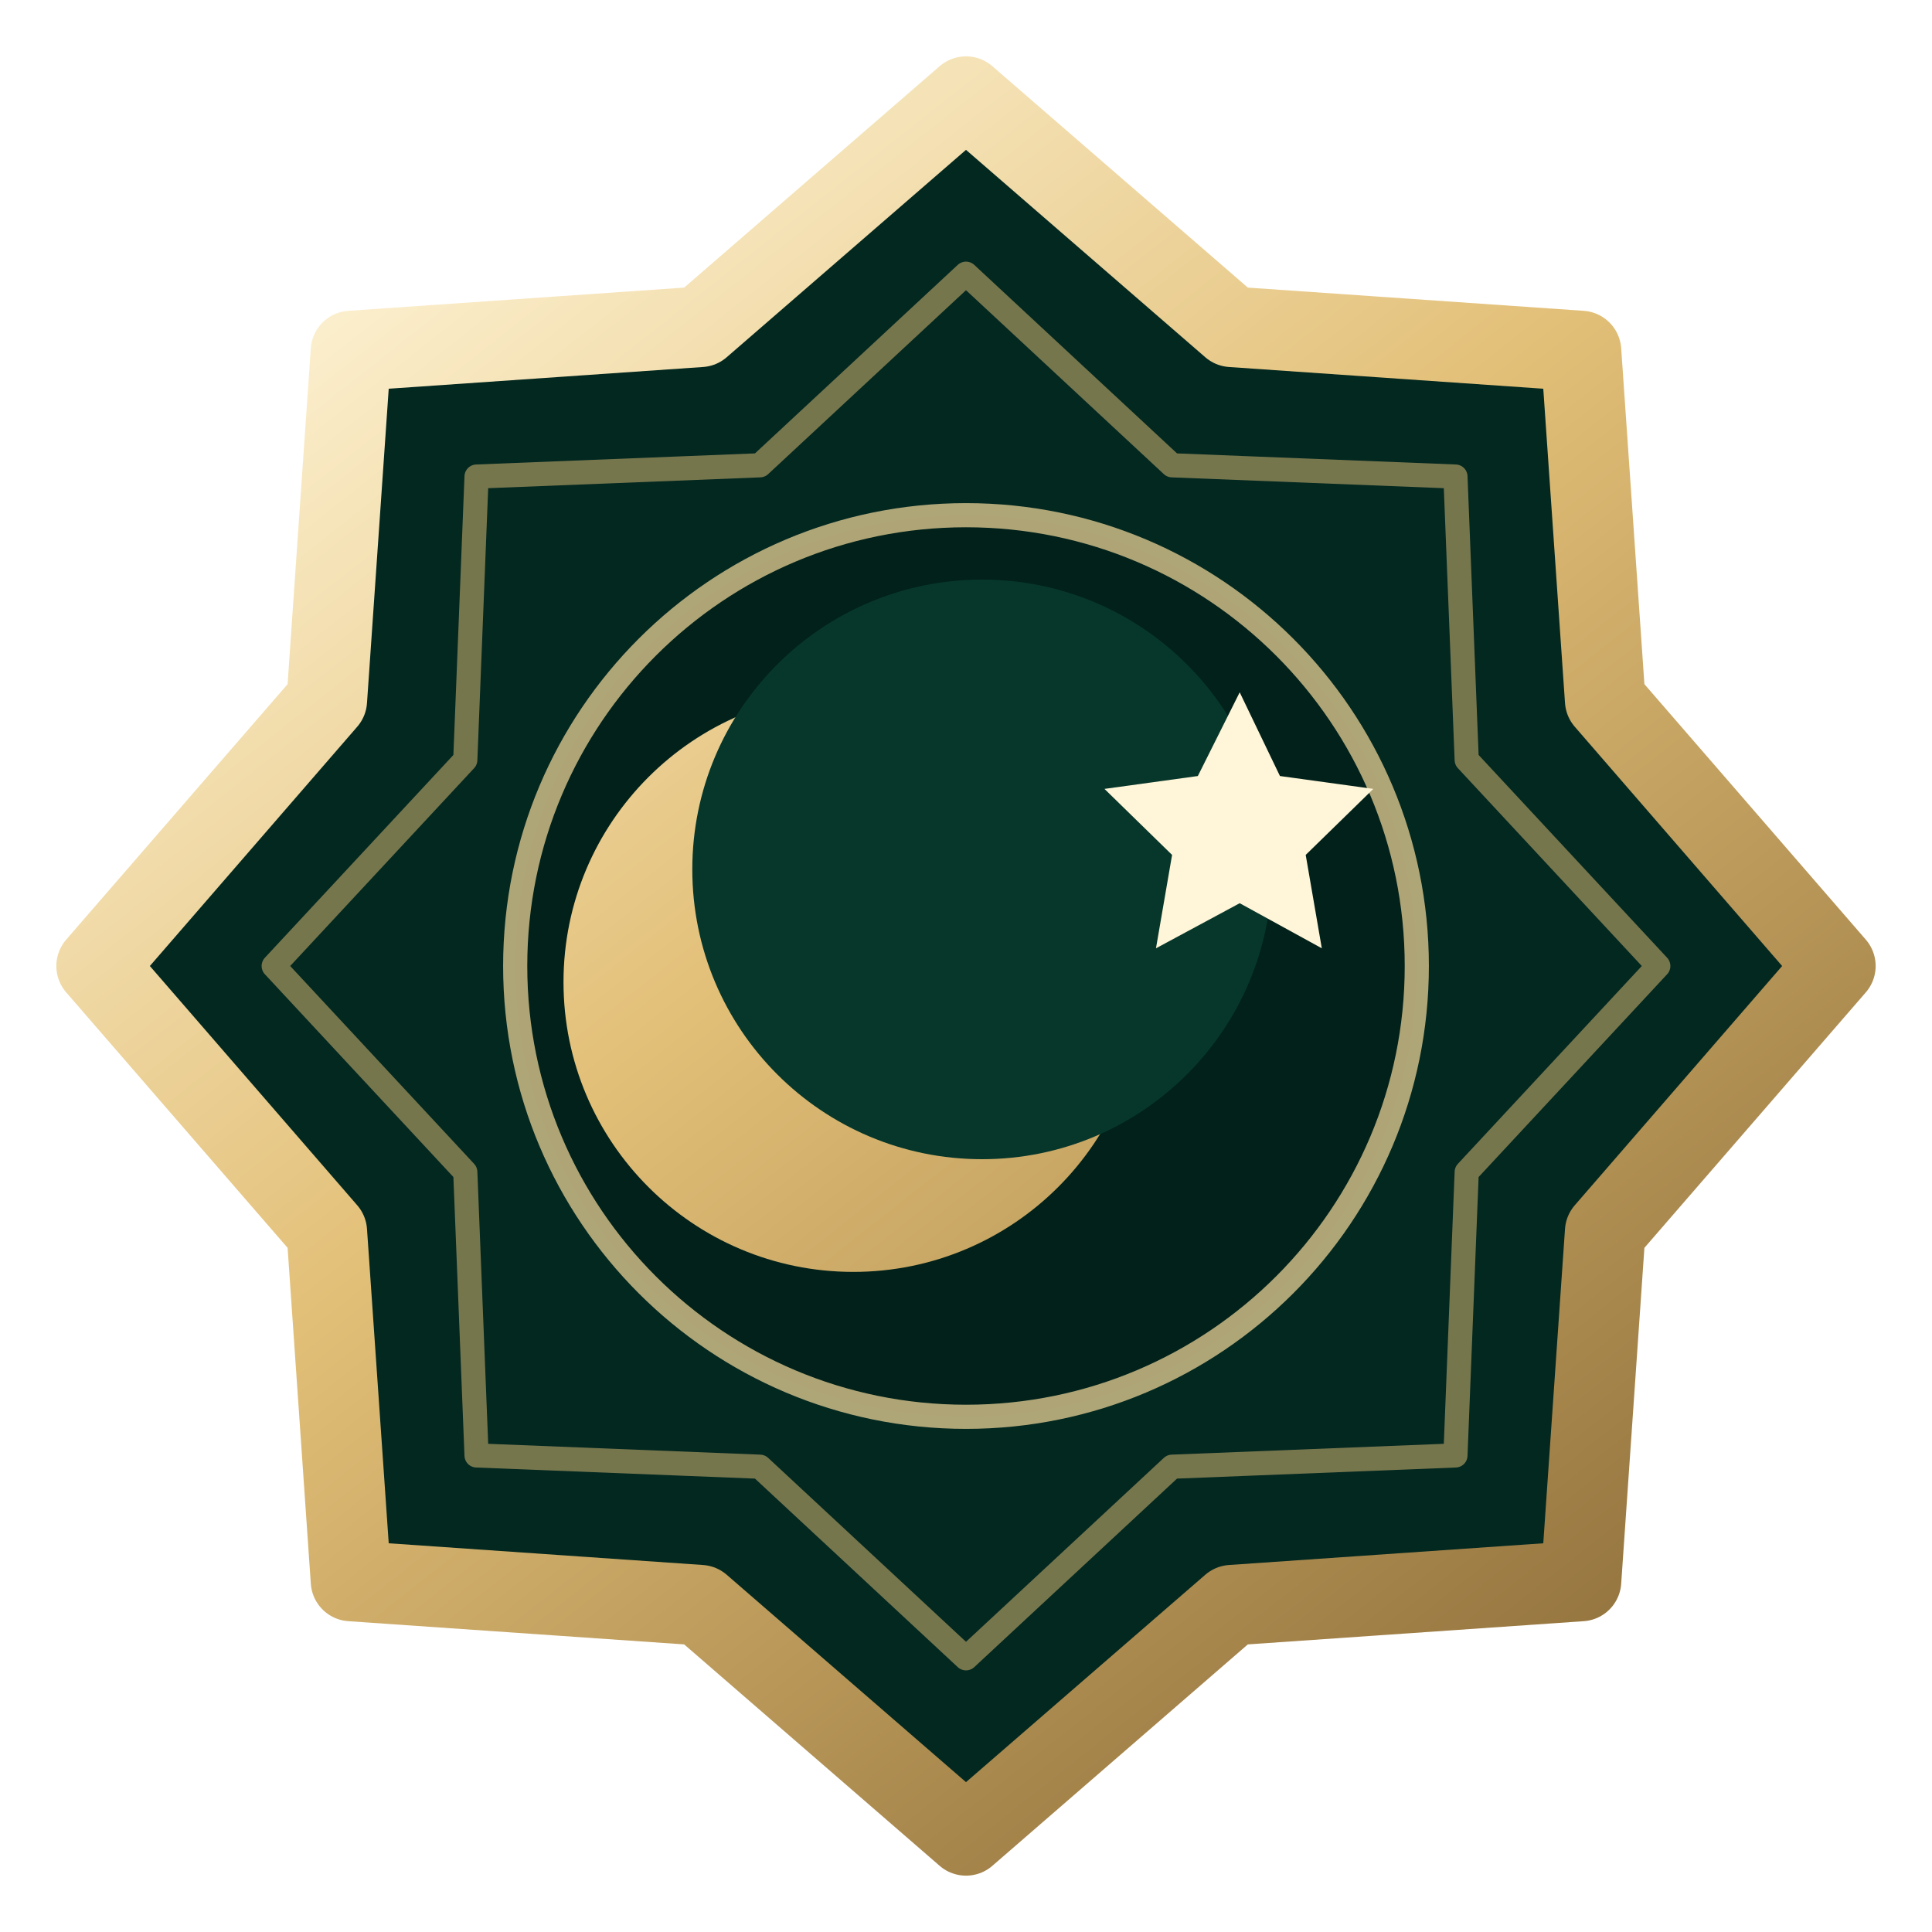
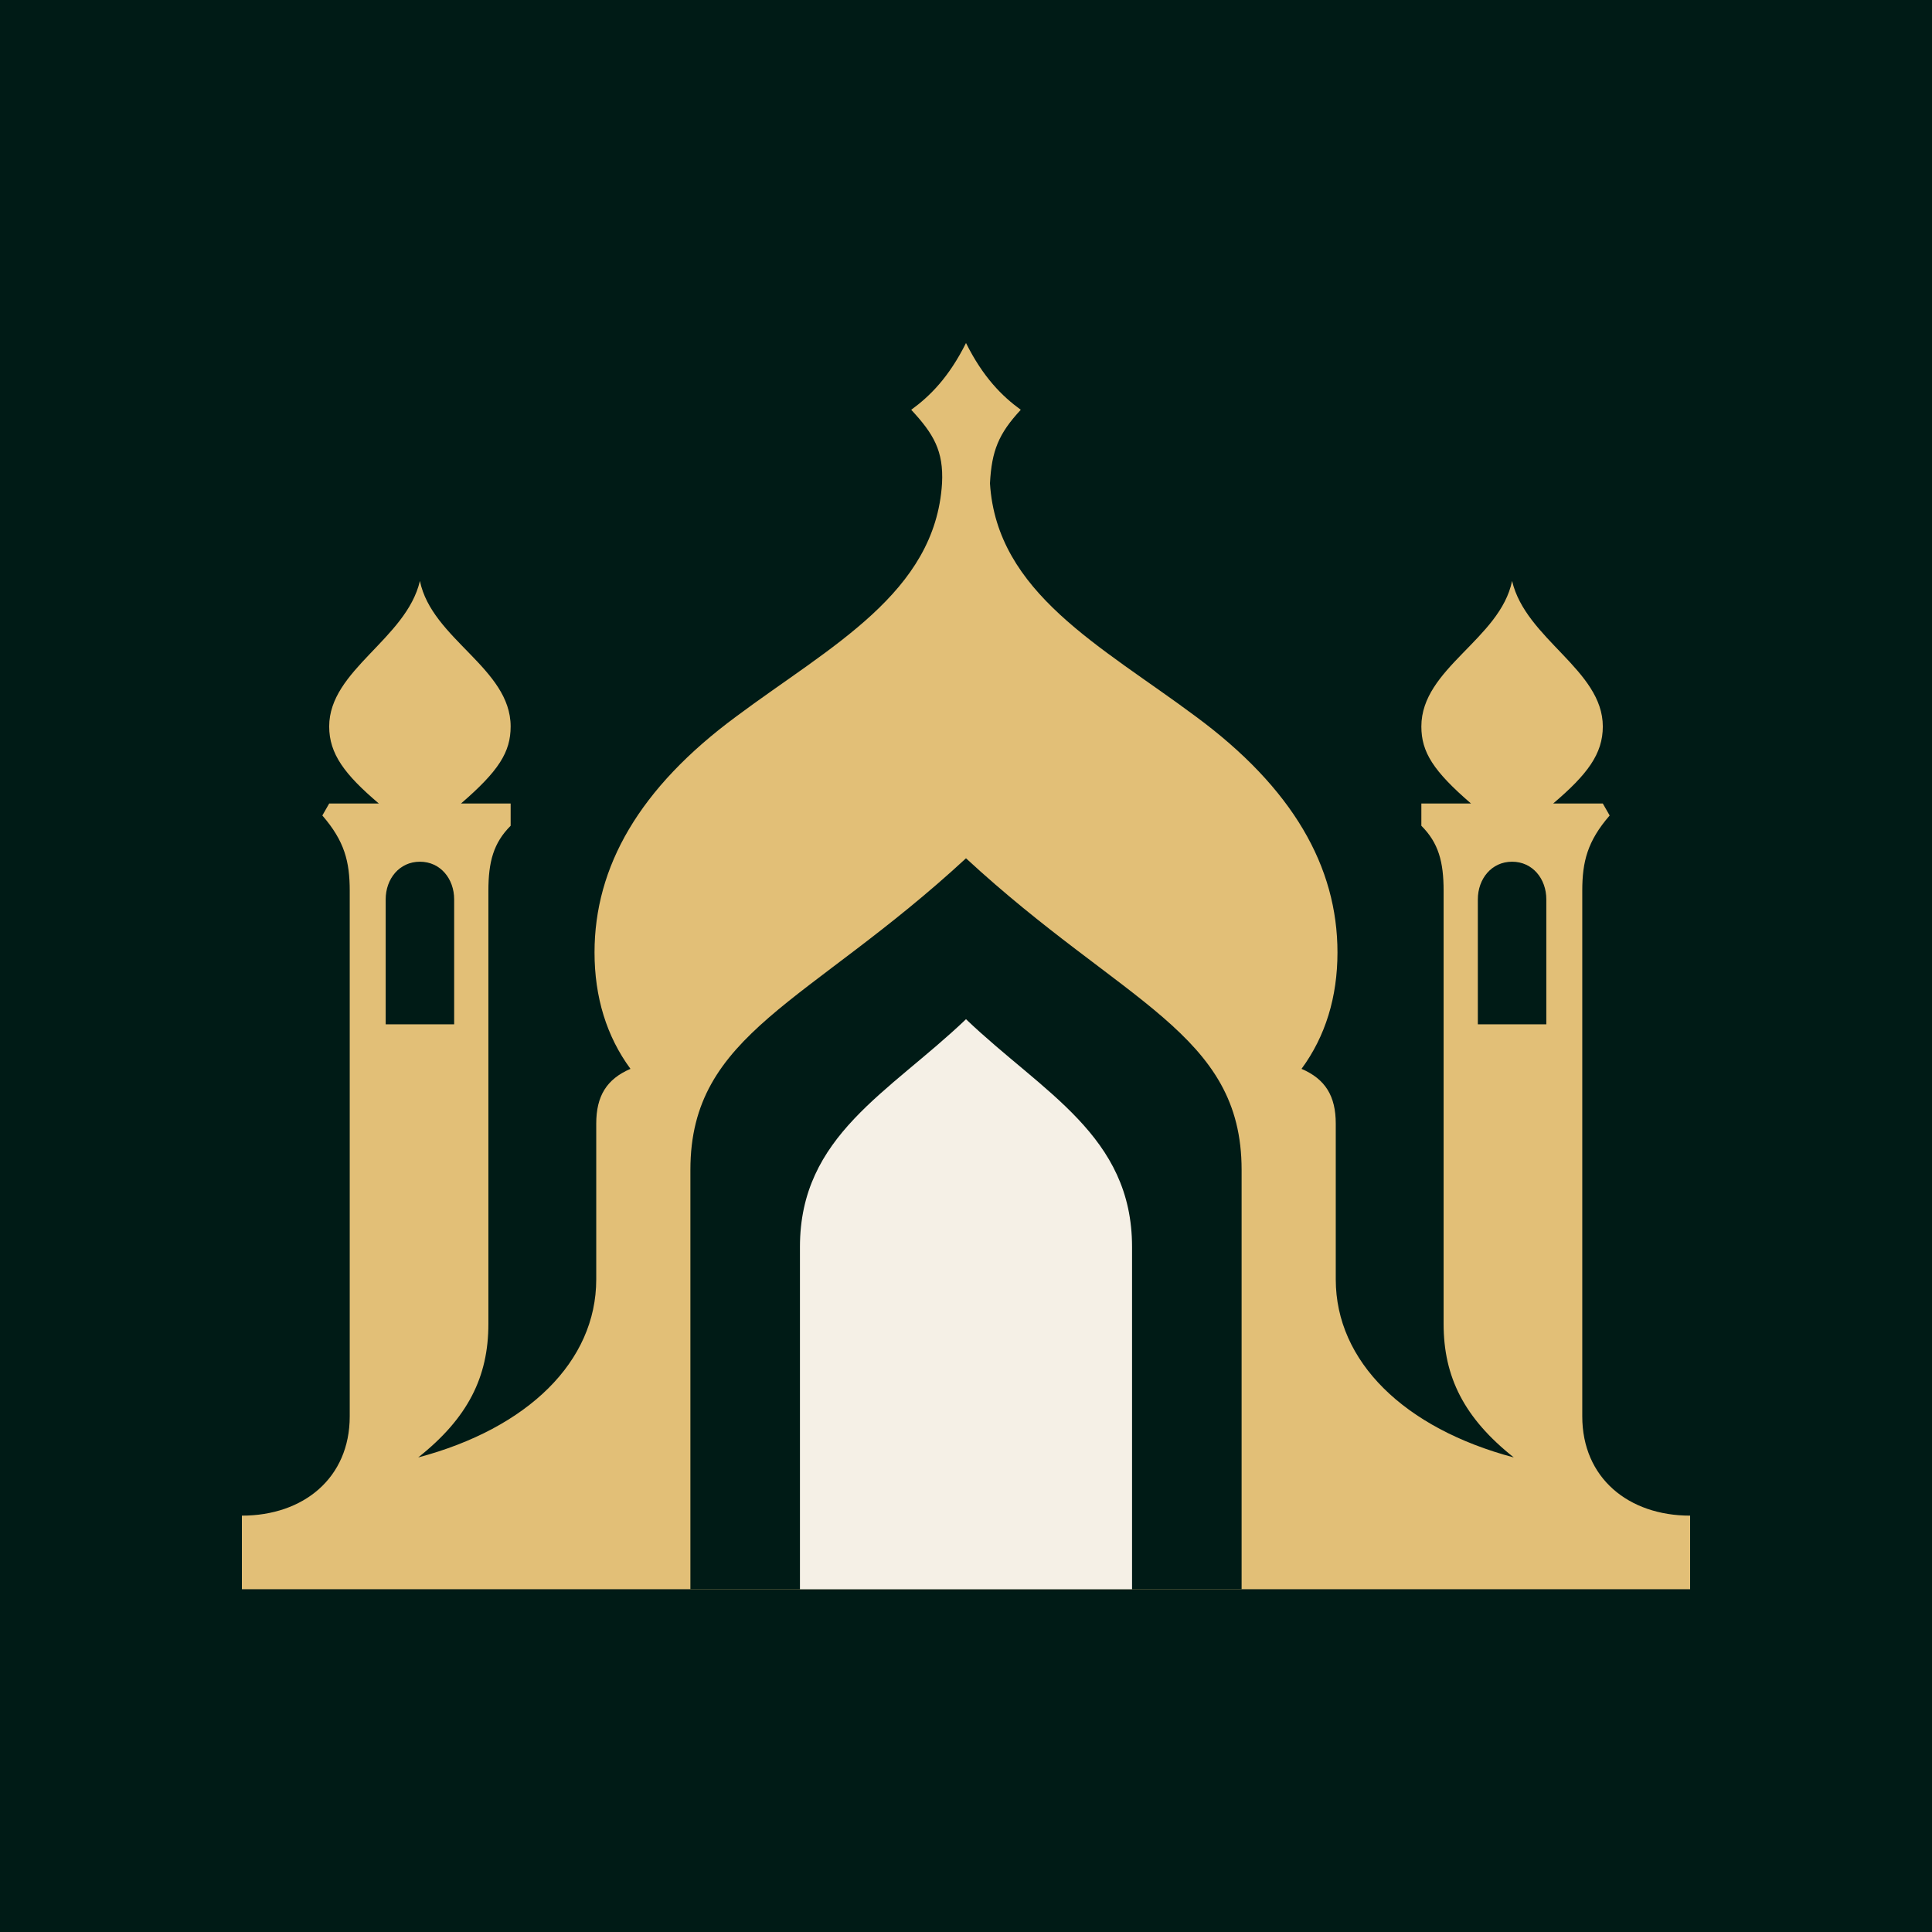
- <svg xmlns="http://www.w3.org/2000/svg" viewBox="0 0 120 120" fill="none">
-   <defs>
-     <linearGradient id="nur-v3-gold" x1="22" y1="10" x2="101" y2="110" gradientUnits="userSpaceOnUse">
-       <stop stop-color="#FFF5D8" />
-       <stop offset=".43" stop-color="#E2BF77" />
-       <stop offset="1" stop-color="#8D6D39" />
-     </linearGradient>
-     <radialGradient id="nur-v3-emerald" cx="0" cy="0" r="1" gradientTransform="translate(49 38) rotate(51) scale(78)">
-       <stop stop-color="#176047" />
-       <stop offset=".55" stop-color="#07372B" />
-       <stop offset="1" stop-color="#001B16" />
-     </radialGradient>
-   </defs>
-   <path d="M60 6 76.5 20.3 98.2 21.8 99.7 43.5 114 60 99.7 76.5 98.2 98.2 76.5 99.7 60 114 43.5 99.7 21.8 98.2 20.3 76.5 6 60 20.3 43.5 21.8 21.8 43.5 20.3Z" fill="url(#nur-v3-emerald)" stroke="url(#nur-v3-gold)" stroke-width="5" stroke-linejoin="round" />
-   <path d="M60 17 72.8 28.9 90.4 29.6 91.1 47.2 103 60 91.1 72.8 90.4 90.4 72.8 91.1 60 103 47.2 91.1 29.6 90.4 28.9 72.8 17 60 28.9 47.2 29.6 29.6 47.2 28.9Z" stroke="#E2BF77" stroke-opacity=".52" stroke-width="1.5" stroke-linejoin="round" />
-   <circle cx="60" cy="60" r="28" fill="#001B16" fill-opacity=".56" stroke="#F2D79A" stroke-opacity=".72" stroke-width="1.5" />
-   <circle cx="53" cy="61" r="18" fill="url(#nur-v3-gold)" />
-   <circle cx="61" cy="54" r="18" fill="#07372B" />
-   <path d="m77 43 2.5 5.2 5.8.8-4.2 4.1 1 5.8-5.1-2.8-5.2 2.8 1-5.8-4.2-4.1 5.8-.8Z" fill="#FFF5D8" />
+ <svg xmlns="http://www.w3.org/2000/svg" viewBox="0 0 180 180" role="img" aria-labelledby="title desc">
+   <rect width="180" height="180" fill="#001B16" />
+   <g transform="translate(-10 -6) scale(.1594896)">
+     <path fill="#E2BF77" d="M627 238c-10 20-21 31-32 39 13 14 19 24 18 43-4 64-65 95-120 136-57 42-83 88-83 138 0 26 7 49 21 68-14 6-20 16-20 32v91c0 48-40 87-104 104 29-23 41-47 41-78V558c0-17 3-28 13-38v-13h-29c22-19 29-30 29-45 0-34-46-51-53-85-8 34-53 52-53 85 0 16 9 28 29 45h-29l-4 7c13 15 16 27 16 44v307c0 36-27 58-63 58v43h846v-43c-36 0-63-22-63-58V558c0-17 3-29 16-44l-4-7h-29c20-17 29-29 29-45 0-33-45-51-53-85-7 34-53 51-53 85 0 15 7 26 29 45h-29v13c10 10 13 21 13 38v253c0 31 12 55 41 78-64-17-104-56-104-104v-91c0-16-6-26-20-32 14-19 21-42 21-68 0-50-26-96-83-138-55-41-116-72-120-136 1-19 5-29 18-43-11-8-22-19-32-39Z" />
+     <path fill="#001B16" d="M466 966V721c0-80 69-97 161-182 92 85 161 102 161 182v245H466Z" />
+     <path fill="#001B16" d="M288 636v-73c0-12 8-22 20-22s20 10 20 22v73h-40Zm638 0v-73c0-12 8-22 20-22s20 10 20 22v73h-40Z" />
+     <path fill="#F5F0E6" d="M530 966V766c0-65 52-90 97-133 45 43 97 68 97 133v200H530Z" />
+   </g>
</svg>
